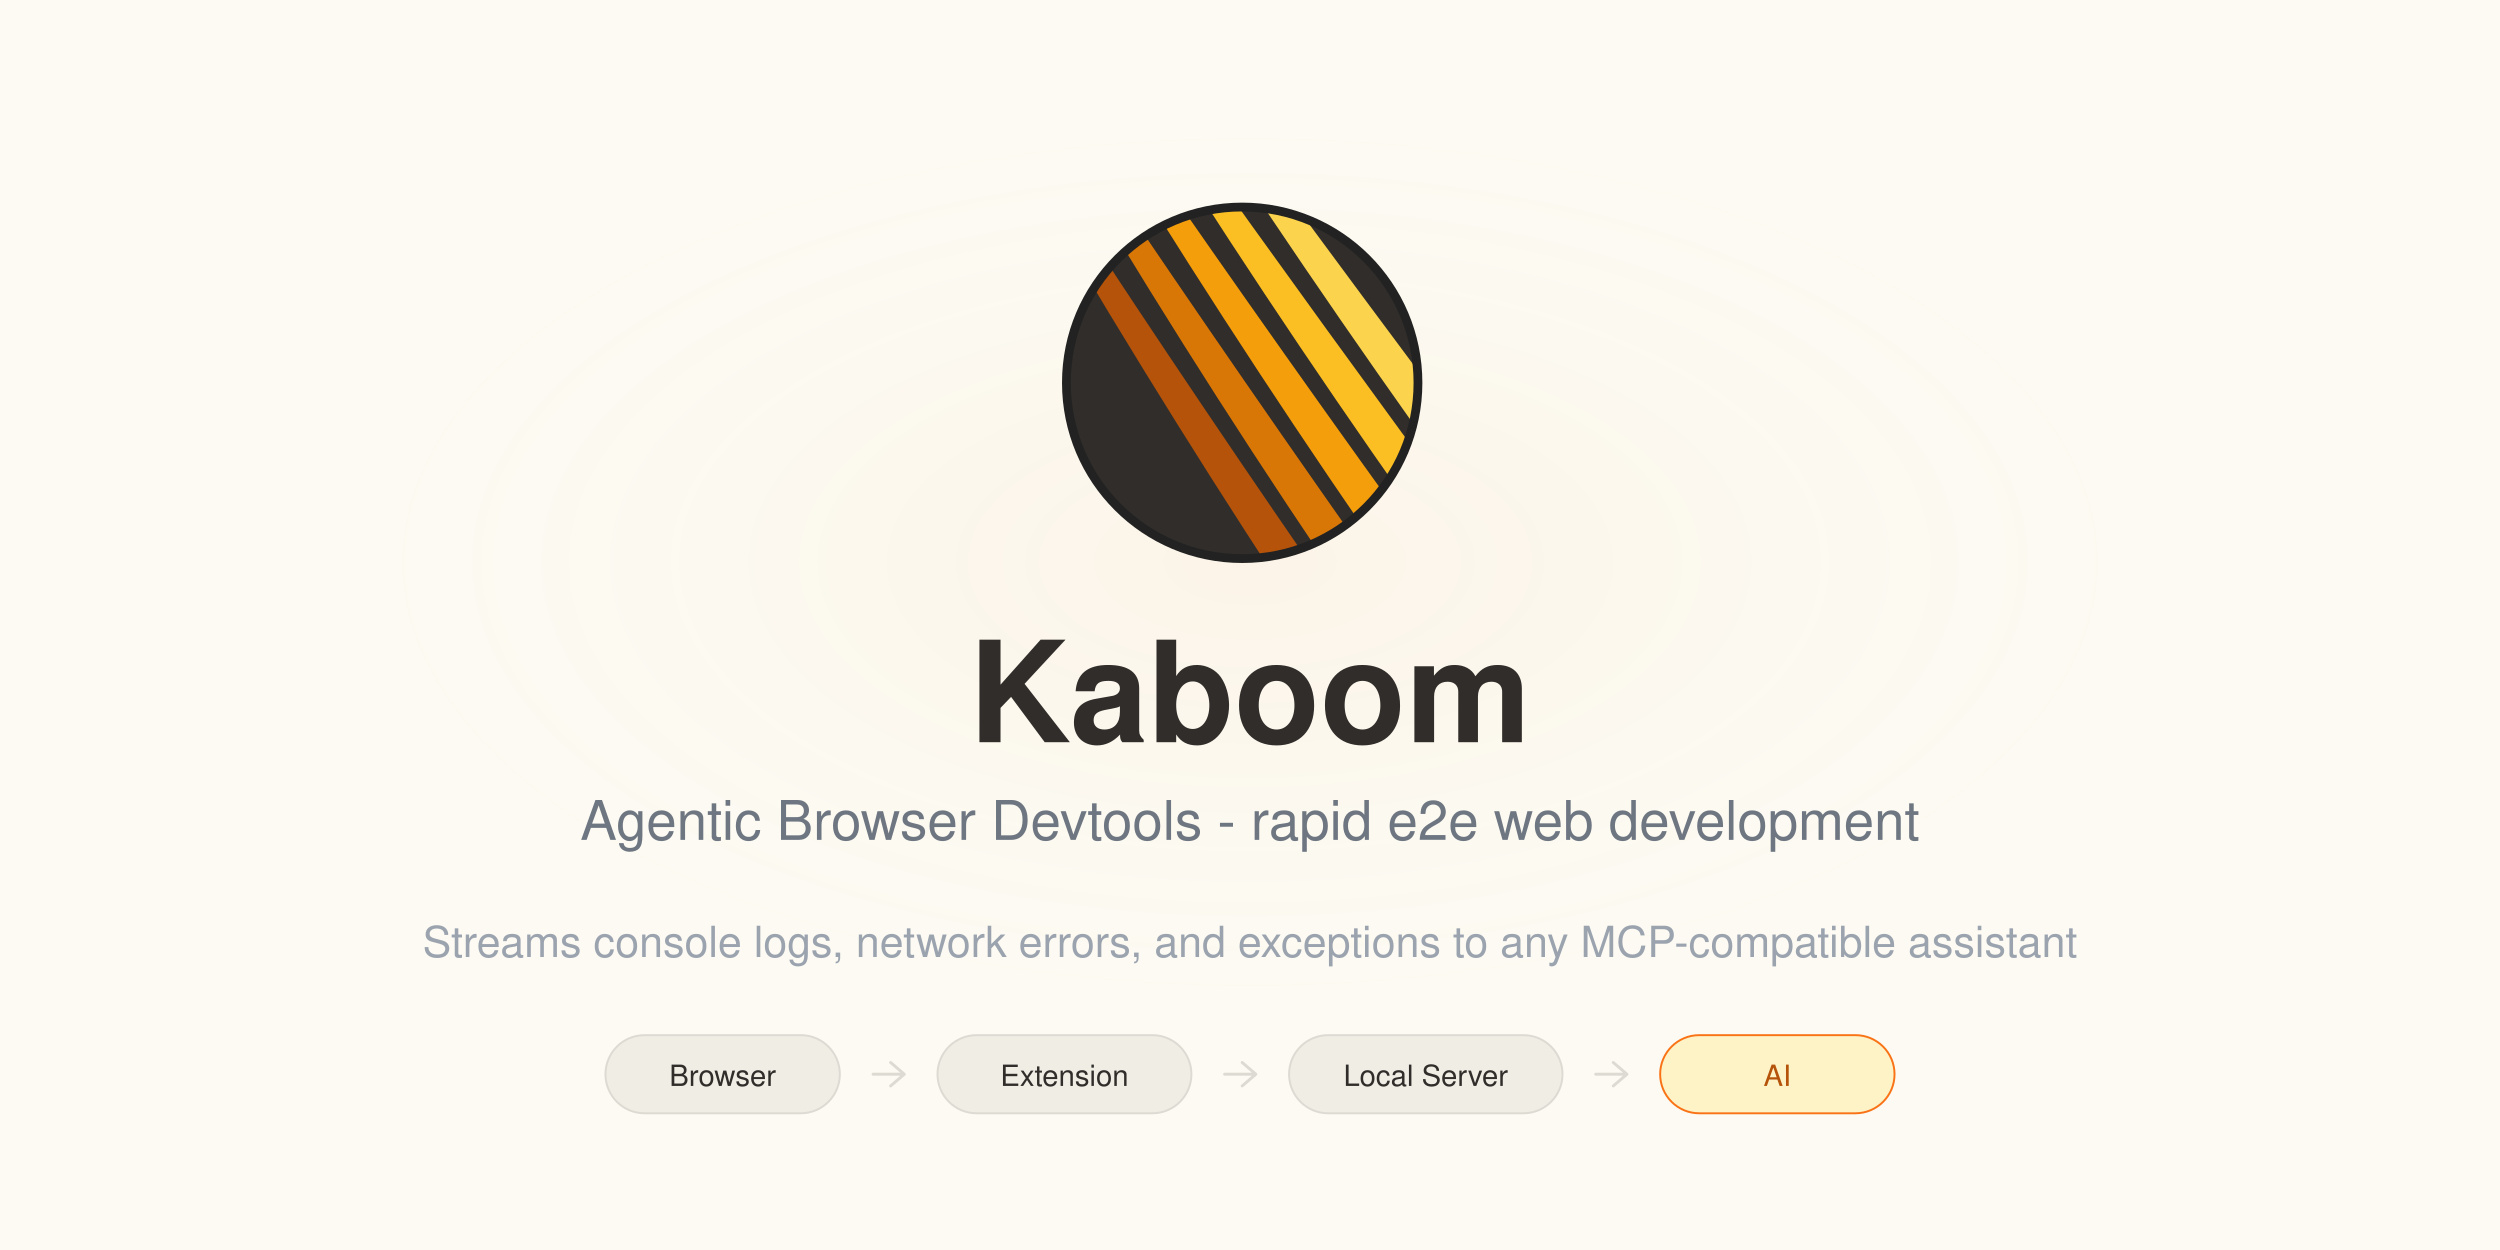
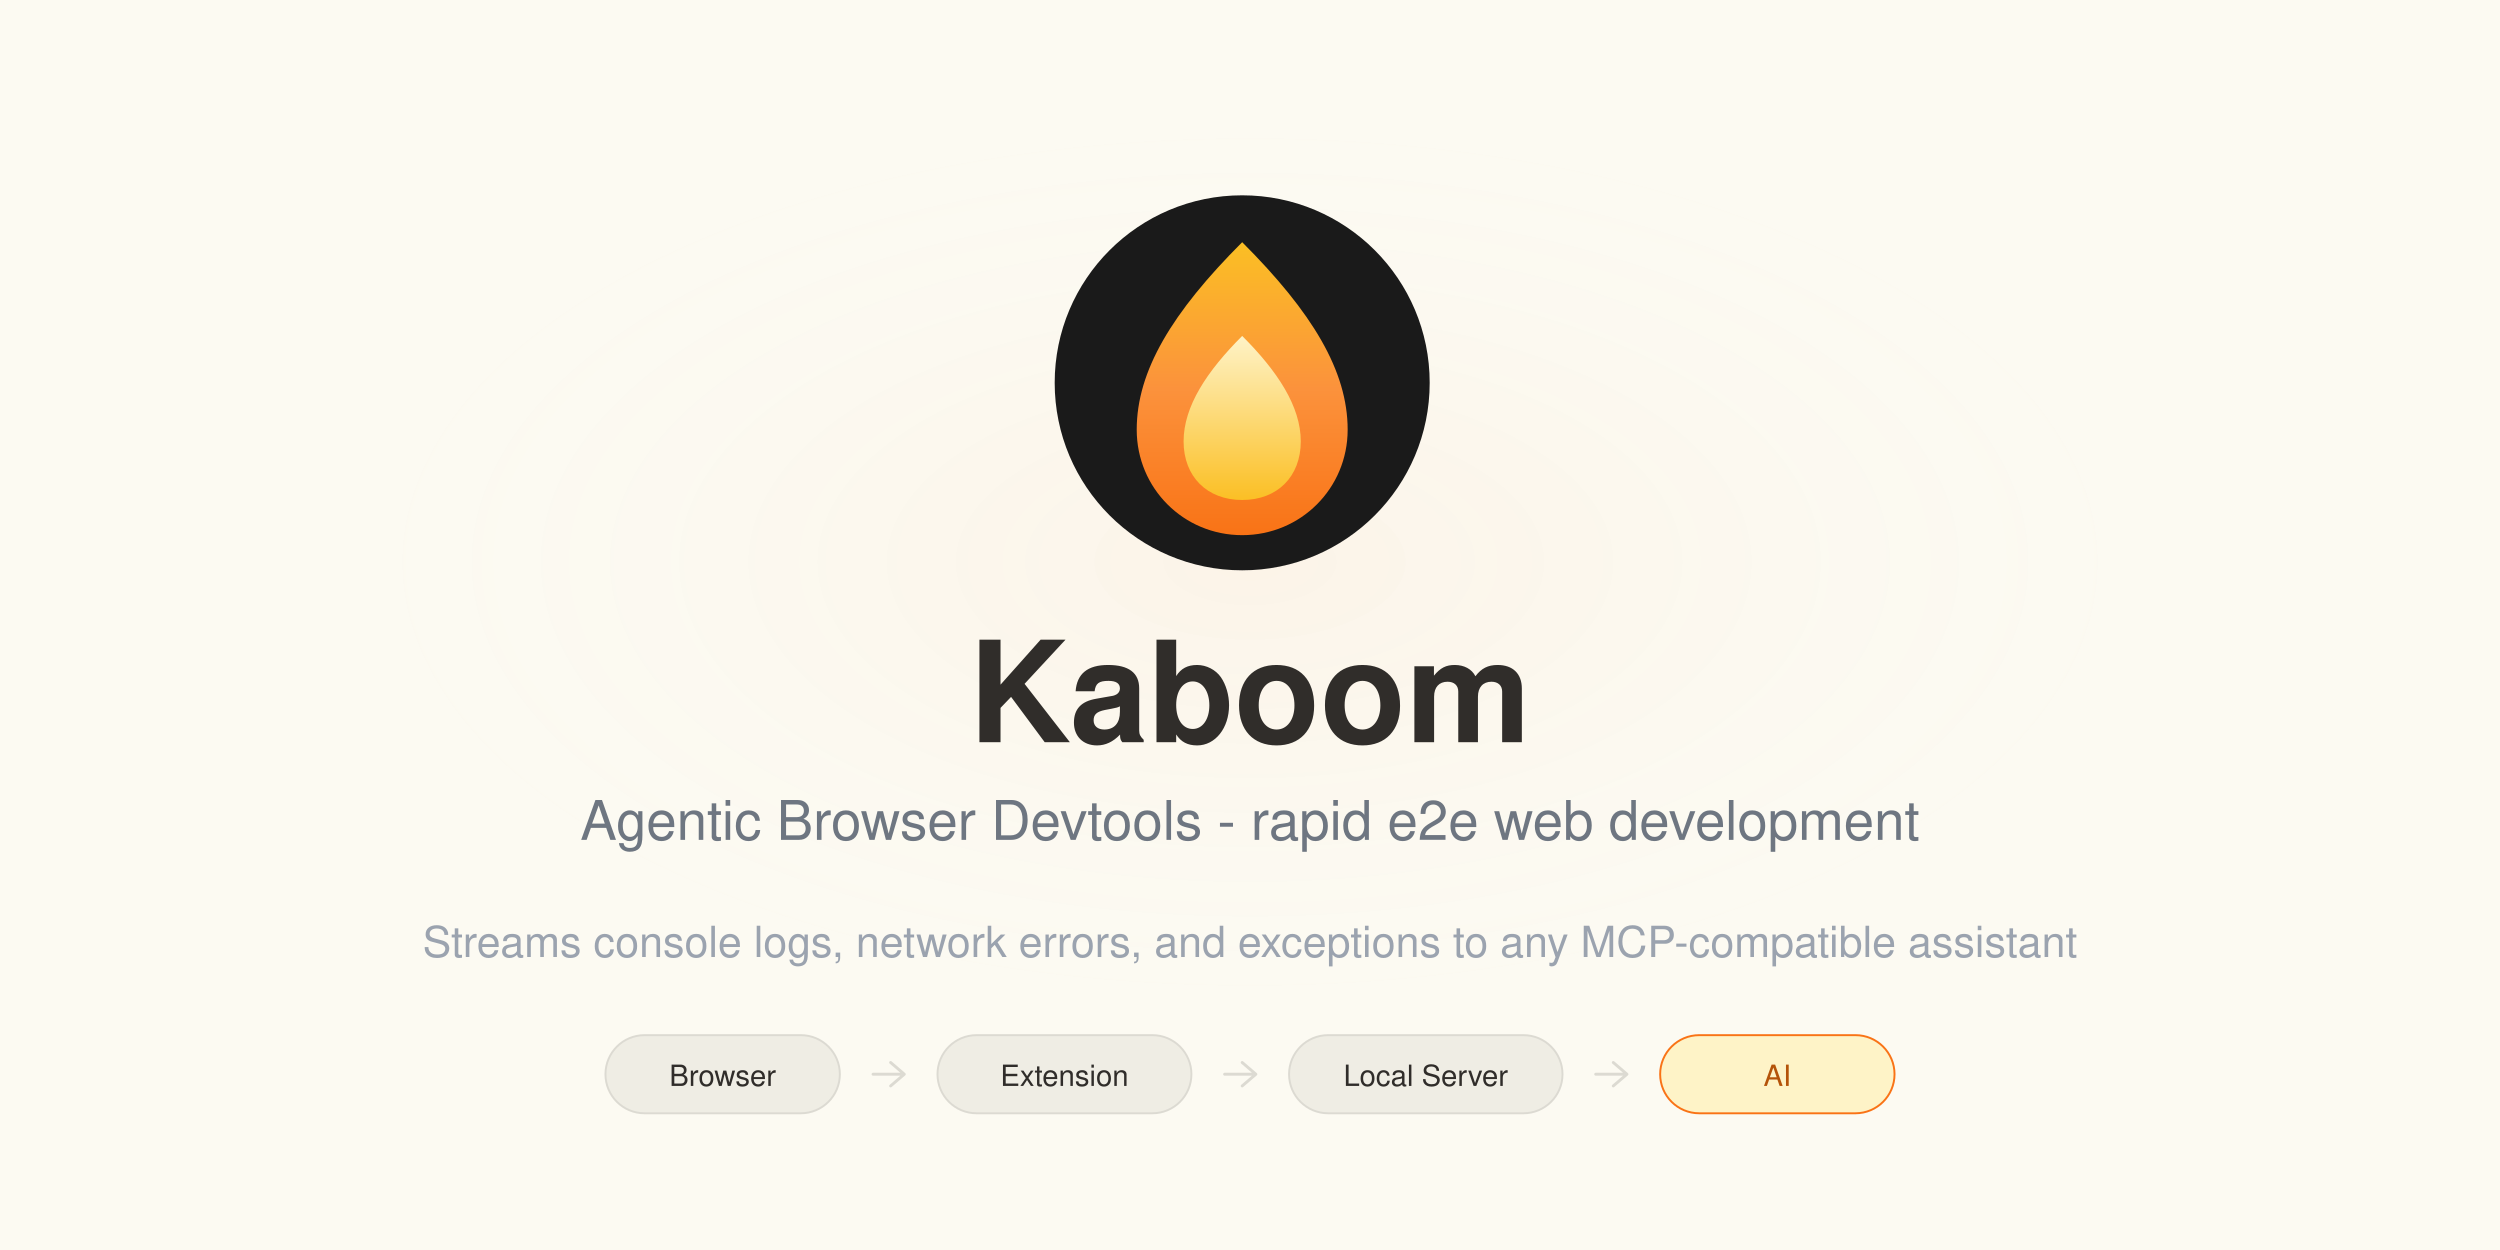
<svg xmlns="http://www.w3.org/2000/svg" width="1280" height="640" viewBox="0 0 1280 640" fill="none">
  <rect width="1280" height="640" fill="#fcfaf2" />
  <defs>
    <radialGradient id="glow" cx="50%" cy="45%" r="35%">
      <stop offset="0%" style="stop-color:#f97316;stop-opacity:0.05" />
      <stop offset="100%" style="stop-color:#fcfaf2;stop-opacity:0" />
    </radialGradient>
+     <linearGradient id="social-flame" x1="0%" y1="100%" x2="0%" y2="0%">
+       <stop offset="0%" style="stop-color:#f97316" />
+       <stop offset="50%" style="stop-color:#fb923c" />
+       <stop offset="100%" style="stop-color:#fbbf24" />
+     </linearGradient>
+     <linearGradient id="social-inner-flame" x1="0%" y1="100%" x2="0%" y2="0%">
+       <stop offset="0%" style="stop-color:#fbbf24" />
+       <stop offset="100%" style="stop-color:#fef3c7" />
+     </linearGradient>
  </defs>
  <rect width="1280" height="640" fill="url(#glow)" />
  <g transform="translate(540, 100) scale(1.5)">
-     <g transform="translate(1.5, 1.5) scale(0.25)">
-       <circle cx="250" cy="250" r="240" fill="#302d2a" />
-       <clipPath id="cp-social">
-         <circle cx="250" cy="250" r="240" />
-       </clipPath>
-       <g clip-path="url(#cp-social)">
-         <g transform="translate(250, 250) rotate(-32) translate(-250, -250)">
-           <path d="M150 -100 L178 -100 Q 185 250 202 600 L150 600 Q 140 250 150 -100 Z" fill="#b45309" />
-           <path d="M212 -100 L240 -100 Q 252 250 272 600 L220 600 Q 205 250 212 -100 Z" fill="#d97706" />
-           <path d="M274 -100 L302 -100 Q 318 250 342 600 L290 600 Q 272 250 274 -100 Z" fill="#f59e0b" />
-           <path d="M336 -100 L364 -100 Q 385 250 412 600 L360 600 Q 338 250 336 -100 Z" fill="#fbbf24" />
-           <path d="M398 -100 L426 -100 Q 452 250 482 600 L430 600 Q 405 250 398 -100 Z" fill="#fcd34d" />
-         </g>
-       </g>
-       <circle cx="250" cy="250" r="240" fill="none" stroke="#222" stroke-width="12" />
-     </g>
+     <circle cx="64" cy="64" r="64" fill="#1a1a1a" />
+     <path d="M64 16 C40 40, 28 60, 28 80 C28 100, 44 116, 64 116 C84 116, 100 100, 100 80 C100 60, 88 40, 64 16 Z" fill="url(#social-flame)" />
+     <path d="M64 48 C52 60, 44 72, 44 84 C44 96, 52 104, 64 104 C76 104, 84 96, 84 84 C84 72, 76 60, 64 48 Z" fill="url(#social-inner-flame)" />
  </g>
  <text x="640" y="380" font-family="-apple-system, BlinkMacSystemFont, 'Segoe UI', Helvetica, Arial, sans-serif" font-size="72" font-weight="600" fill="#302d2a" text-anchor="middle">Kaboom</text>
  <text x="640" y="430" font-family="-apple-system, BlinkMacSystemFont, 'Segoe UI', Helvetica, Arial, sans-serif" font-size="28" font-weight="400" fill="#6e7681" text-anchor="middle">Agentic Browser Devtools - rapid e2e web development</text>
  <text x="640" y="490" font-family="-apple-system, BlinkMacSystemFont, 'Segoe UI', Helvetica, Arial, sans-serif" font-size="22" font-weight="300" fill="#9ba3af" text-anchor="middle">Streams console logs, network errors, and exceptions to any MCP-compatible assistant</text>
  <g transform="translate(310, 530)">
    <rect x="0" y="0" width="120" height="40" rx="20" fill="#efede4" stroke="#dcdad2" stroke-width="1" />
    <text x="60" y="26" font-family="-apple-system, BlinkMacSystemFont, 'Segoe UI', Helvetica, Arial, sans-serif" font-size="15" fill="#302d2a" text-anchor="middle">Browser</text>
    <path d="M137 20 L151 20 M146 14 L153 20 L146 26" stroke="#dcdad2" stroke-width="1.5" fill="none" stroke-linecap="round" stroke-linejoin="round" />
    <rect x="170" y="0" width="130" height="40" rx="20" fill="#efede4" stroke="#dcdad2" stroke-width="1" />
    <text x="235" y="26" font-family="-apple-system, BlinkMacSystemFont, 'Segoe UI', Helvetica, Arial, sans-serif" font-size="15" fill="#302d2a" text-anchor="middle">Extension</text>
    <path d="M317 20 L331 20 M326 14 L333 20 L326 26" stroke="#dcdad2" stroke-width="1.5" fill="none" stroke-linecap="round" stroke-linejoin="round" />
    <rect x="350" y="0" width="140" height="40" rx="20" fill="#efede4" stroke="#dcdad2" stroke-width="1" />
    <text x="420" y="26" font-family="-apple-system, BlinkMacSystemFont, 'Segoe UI', Helvetica, Arial, sans-serif" font-size="15" fill="#302d2a" text-anchor="middle">Local Server</text>
    <path d="M507 20 L521 20 M516 14 L523 20 L516 26" stroke="#dcdad2" stroke-width="1.5" fill="none" stroke-linecap="round" stroke-linejoin="round" />
    <rect x="540" y="0" width="120" height="40" rx="20" fill="#fef3c7" stroke="#f97316" stroke-width="1" />
    <text x="600" y="26" font-family="-apple-system, BlinkMacSystemFont, 'Segoe UI', Helvetica, Arial, sans-serif" font-size="15" fill="#b45309" text-anchor="middle">AI</text>
  </g>
</svg>
